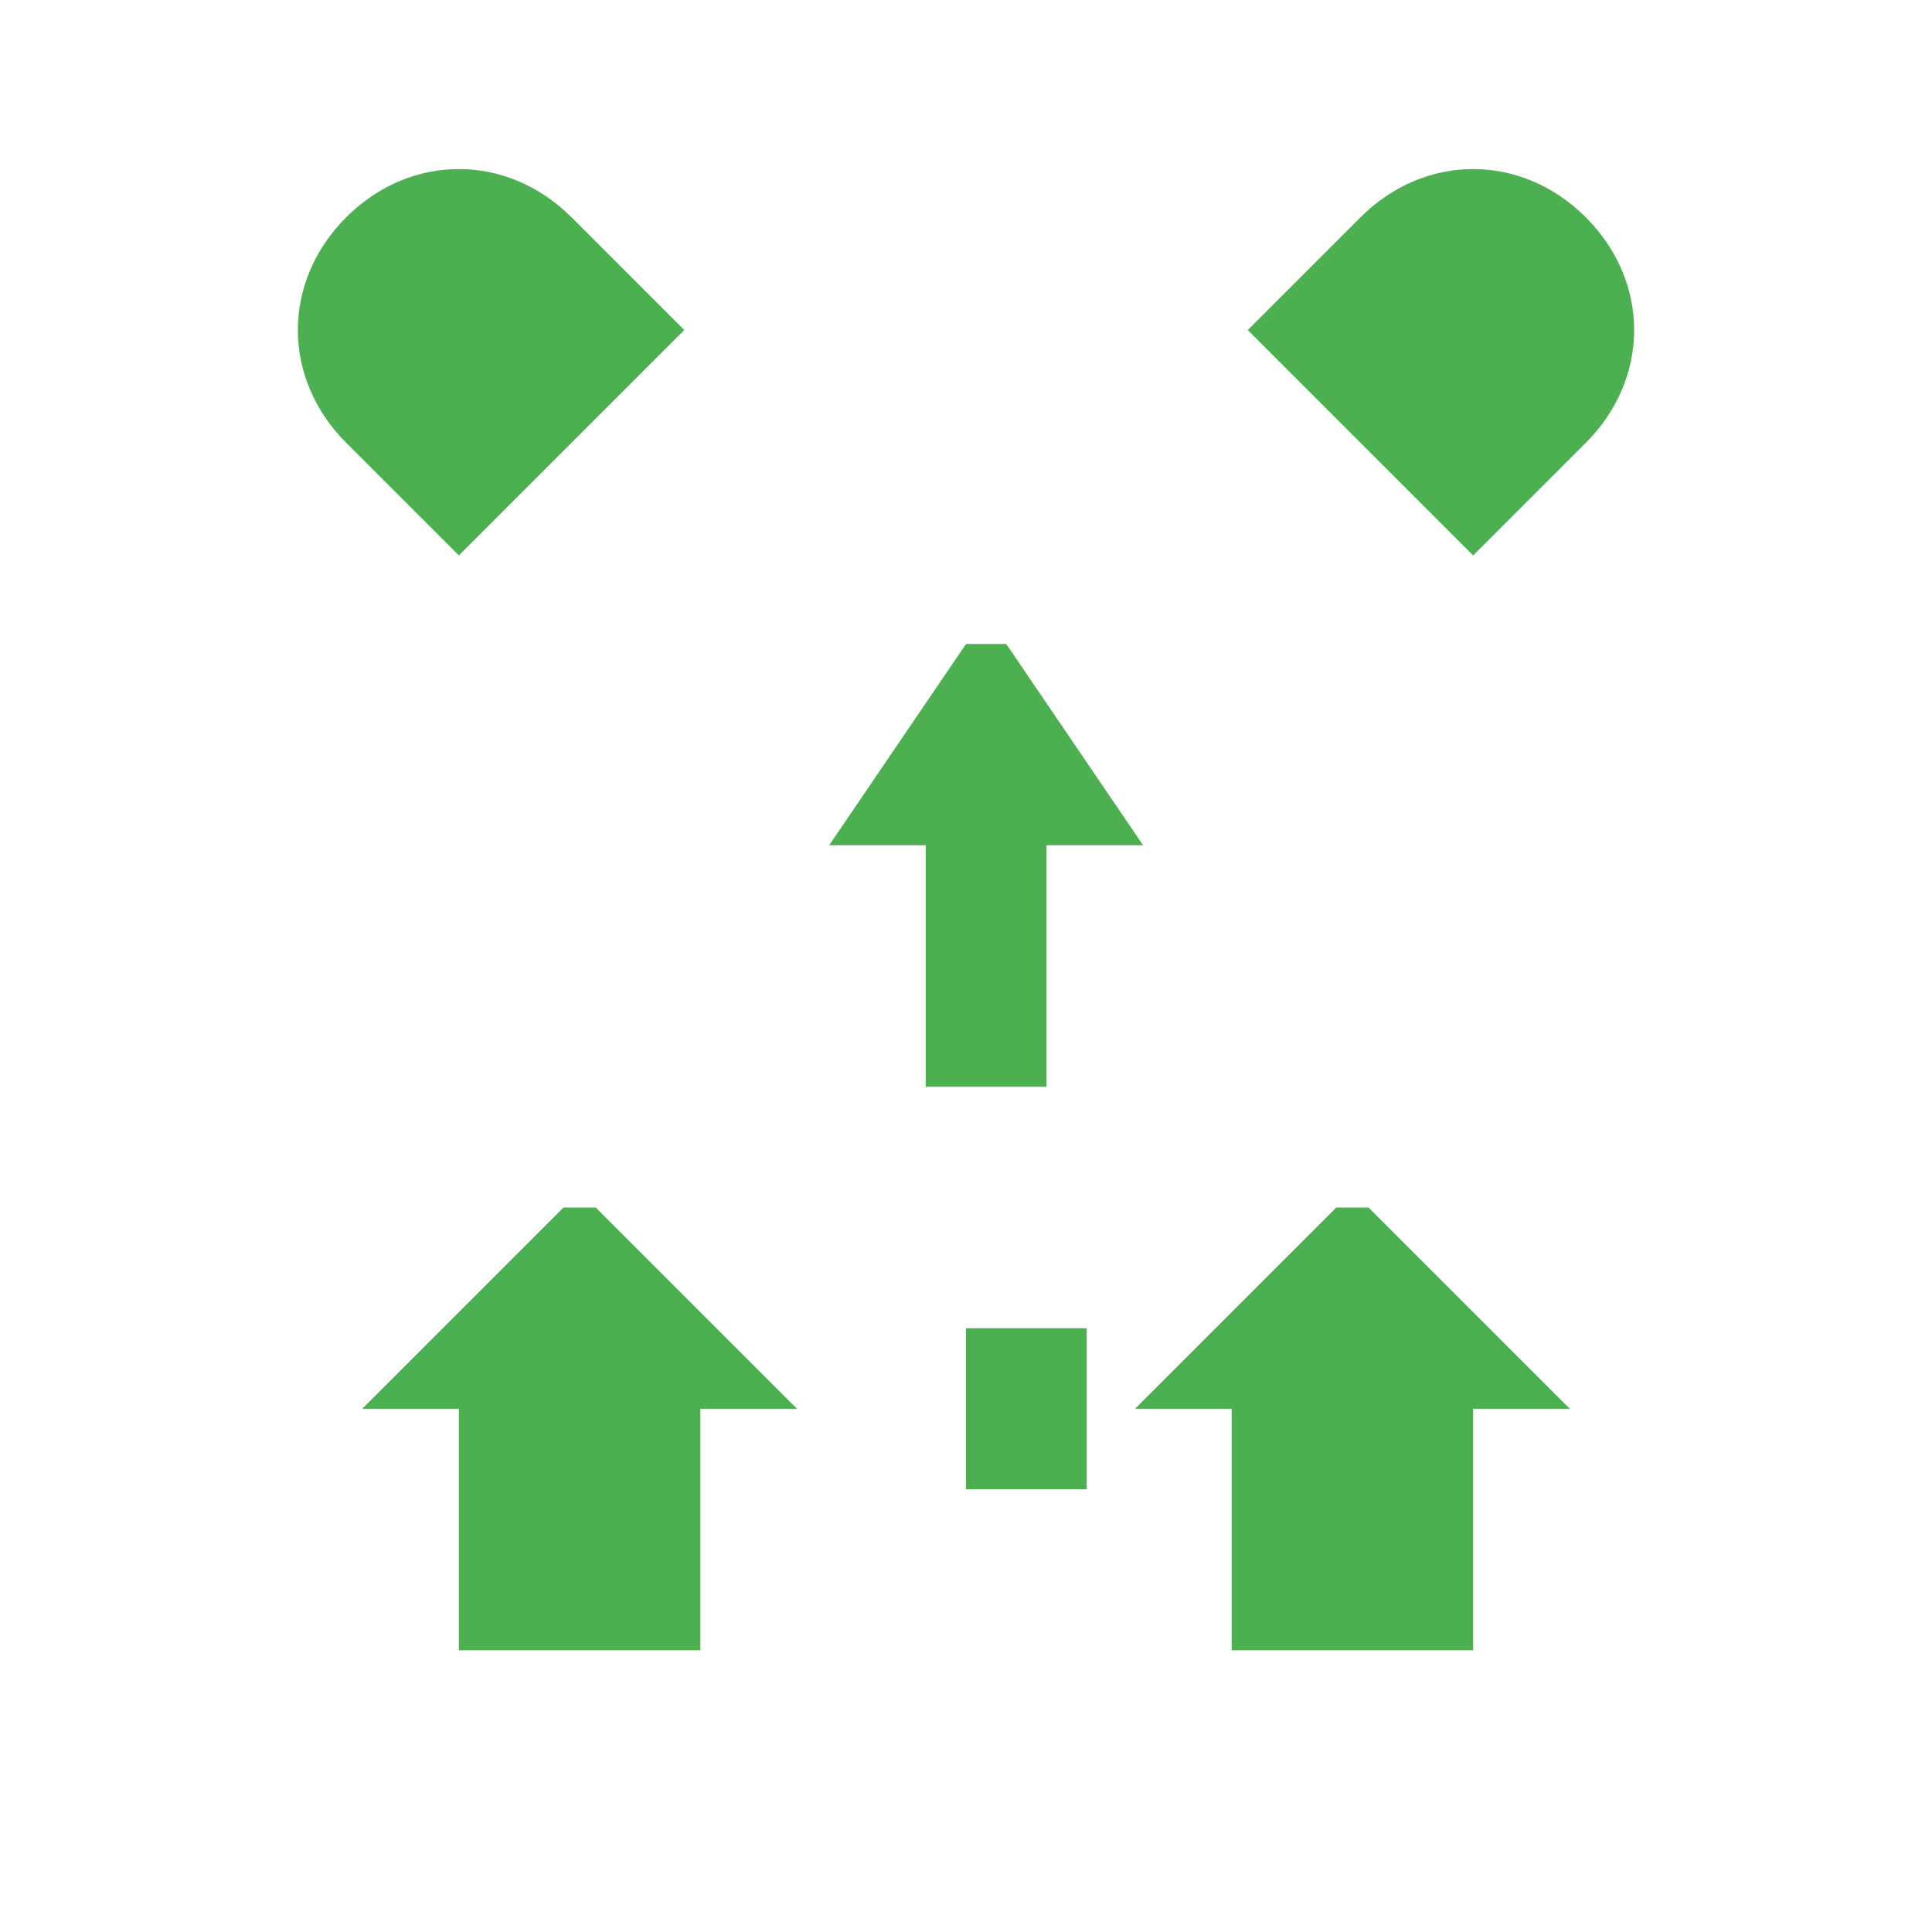
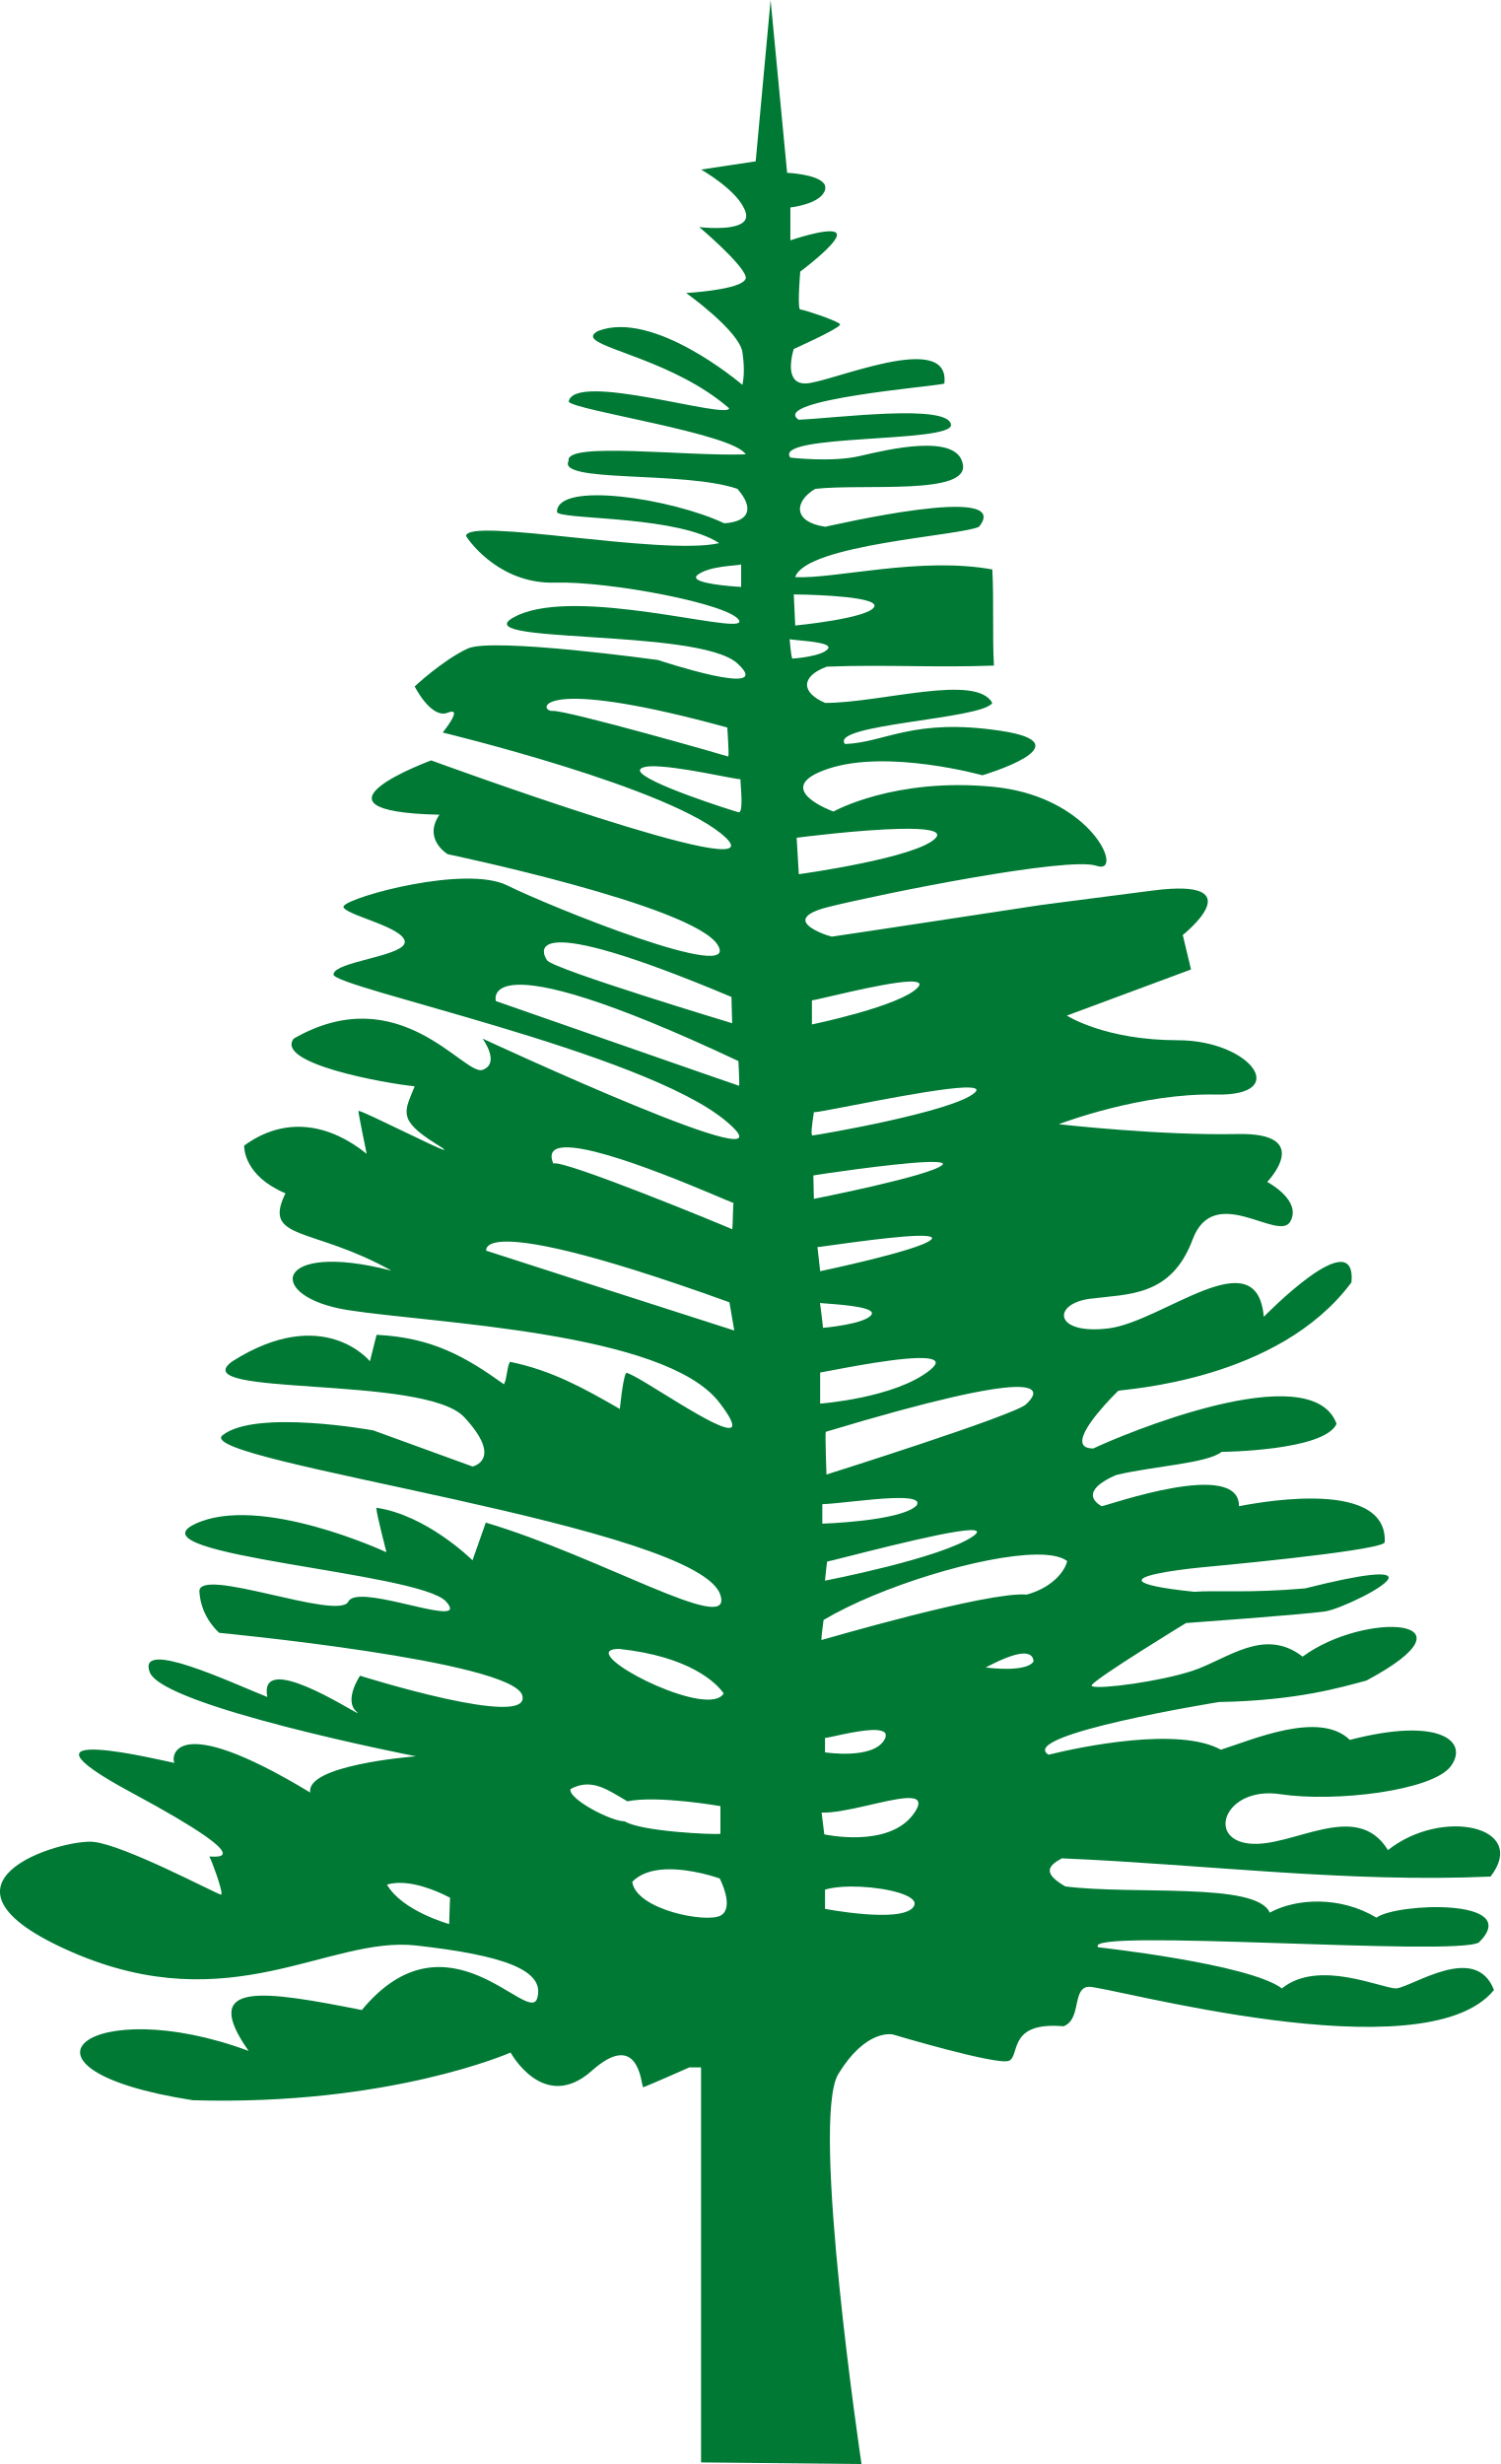
- <svg xmlns="http://www.w3.org/2000/svg" viewBox="0 0 24 24">
-   <path fill="#4CAF50" d="M16.9 5.5l-1.4-1.4 1.4-1.4c.8-.8 2-.8 2.8 0 .8.8.8 2 0 2.8l-1.4 1.4-1.4-1.4zm-9.8 0l1.4-1.4-1.4-1.4c-.8-.8-2-.8-2.8 0-.8.8-.8 2 0 2.8l1.4 1.4 1.4-1.4zm4.9 2.5l-1.7 2.5h1.2v3h1.5v-3h1.2l-1.7-2.5zm-5 7l-2.5 2.5h1.2v3h3v-3h1.2l-2.5-2.5zm10 0l2.5 2.5h-1.2v3h-3v-3h-1.2l2.5-2.5zm-5 1.5v2h1.5v-2h-1.5z" />
+ <svg xmlns="http://www.w3.org/2000/svg" version="1.1" viewBox="0 0 487.09 800">
+   <path d="m250.21 0c-1.613 17.458-3.229 34.924-4.842 52.383-5.912 0.891-11.823 1.778-17.735 2.668 0 0 12.317 6.917 14.468 13.864 0.344 1.113 0.208 2.034-0.292 2.726-0.164 0.217-0.414 0.457-0.642 0.638-3.568 2.742-14.118 1.45-14.118 1.45 0-5e-5 13.976 11.793 15.052 16.068 0.023 0.1 0.055 0.193 0.058 0.29 0 0.08 0.023 0.212 0 0.29-0.023 0.062-0.092 0.172-0.118 0.232-0.095 0.21-0.268 0.446-0.467 0.638-3.286 3.035-18.785 3.887-18.785 3.887s17.185 12.253 18.26 19.201c0.974 6.296 0.157 9.984 0 10.616-1.201-1.026-28.913-24.314-46.789-17.519-0.89 0.463-1.417 0.903-1.633 1.334-0.094 0.215-0.115 0.483-0.058 0.696 1.252 3.874 26.53 7.842 44.163 23.088-0.437 3.815-50.254-12.136-52.096-2.146 1.558 2.817 53.612 10.32 57.463 17.113-19.171 0.713-58.775-4.219-57.463 2.088-4.006 7.282 37.406 3.169 54.78 9.107 5.093 5.755 4.601 10.589-4.259 11.196-16.746-7.962-54.224-13.878-54.314-3.712 9e-4 0.011 0 0.048 0 0.058 0 0.011 0.055 0.048 0.058 0.058 0.023 0.032 0.032 0.087 0.058 0.116 0.06 0.057 0.194 0.121 0.292 0.174 4.232 2.111 39.132 1.081 52.272 9.745-18.629 4.214-81.799-8.548-82.2-2.32 1.8 2.909 11.795 15.675 28.995 15.14 17.199-0.535 56.992 6.954 59.682 12.298 0.083 0.167 0.083 0.338 0.058 0.464-1.165 3.727-52.403-11.369-72.107-2.088-20.423 9.621 58.564 3.789 71.466 15.546 12.9 11.758-25.786-1.102-25.786-1.102 2e-4 0-53.72-7.453-61.782-3.712-8.063 3.742-17.21 12.298-17.21 12.298s5.36 10.664 10.734 8.527c0.819-0.326 1.378-0.392 1.692-0.29 0 5e-3 0.051-5e-3 0.058 0 0 5e-3 0.051 0.054 0.058 0.058 0 7e-3 0.049 0.048 0.058 0.058 0 0.011 0.048 0.047 0.058 0.058 0 5e-3 0.055 0.052 0.058 0.058 0.023 0.053 0.049 0.167 0.058 0.232 0.127 1.603-3.675 6.265-3.675 6.265s75.28 18.134 91.942 34.166c16.662 16.035-95.675-25.118-95.675-25.118 0-2e-5 -45.15 16.565 2.683 17.635-5.332 7.756 2.208 12.53 2.683 12.82 0 0 79.565 16.584 87.626 29.411 8.063 12.827-54.282-12.313-68.256-19.259-13.482-6.704-51.011 3.545-53.147 6.671-0.023 0.024-0.048 0.092-0.058 0.116v0.29c0 0.011 0.053 0.047 0.058 0.058v0.058c0.023 0.043 0.083 0.131 0.118 0.174 0 0.011 0.048 0.047 0.058 0.058 2.404 2.634 19.156 6.262 19.66 10.79v0.058c0 0.242-0.067 0.528-0.175 0.754-2.11 4.068-22.096 5.799-22.928 9.63-0.023 0.066-0.058 0.165-0.058 0.232 0 4.277 100.54 25.12 127.41 47.567s-78.991-26.743-78.991-26.743 5.912 8.013 0 10.152c-5.912 2.137-26.915-29.926-61.314-10.152-6.265 8.136 30.034 14.594 39.263 15.488-3.151 8.056-5.899 10.721 7.001 18.737 1.411 0.877 2.203 1.407 2.509 1.682 0 7e-3 0.051 0.05 0.058 0.058l0.058 0.058v0.116c0 8e-4 -0.051-2.4e-4 -0.058 0 0-4e-4 -0.048 9.6e-4 -0.058 0-1.998-0.311-25.172-12.153-27.595-12.646-0.023-5e-3 -0.099 1e-3 -0.118 0 0 4.3e-4 -0.053-1e-3 -0.058 0 0 1.069 2.683 13.922 2.683 13.922-11.909-9.619-26.304-12.52-39.786-2.668-0.023 0.57-0.12 9.793 13.418 15.488-7.63 15.502 8.622 10.689 34.421 25.118-38.342-9.964-41.413 8.545-14.001 12.82 27.412 4.275 102.68 6.954 120.41 29.932 3.741 4.848 4.756 7.285 4.025 8.063-2.958 2.666-30.175-16.908-34.128-17.635 0 5e-3 -0.051-7e-3 -0.058 0 0 7e-3 -0.051 0.049-0.058 0.058-0.051 0.062-0.125 0.187-0.175 0.29-0.966 2.126-1.867 11.37-1.867 11.37-11.466-6.599-21.987-12.519-35.703-15.314-1.075 2.137-0.85 5.173-1.925 7.309-12.446-8.925-23.289-15.2-41.363-16.068-0.717 2.851-1.442 5.734-2.159 8.585 0-5e-5 -15.068-18.706-44.63 0-16.507 11.767 62.357 4.261 75.257 18.157 12.9 13.894 2.684 16.01 2.684 16.01-10.749-3.919-21.454-7.799-32.203-11.718 0 0-38.198-6.984-48.947 1.566-10.749 8.552 156.94 29.401 161.77 52.383 3.261 12.463-39.397-13.051-76.307-24.015-1.428 4.08-2.889 8.16-4.317 12.24-0.875-0.861-15.153-14.67-31.154-17.054 0 7e-3 -0.055 0.044-0.058 0.058 0 0.021 5e-4 0.09 0 0.116 0.023 1.754 3.267 14.27 3.267 14.27 0 5e-5 -41.345-19.261-62.305-9.107-20.962 10.154 73.076 15.497 81.675 25.118 0.94 1.052 1.332 1.819 1.283 2.321-0.023 0.087-0.076 0.219-0.118 0.29-2.077 3.025-30.121-8.147-32.903-2.61-3.226 6.413-48.901-11.74-48.363-3.191 0.538 8.552 6.476 13.342 6.476 13.342s95.134 9.08 98.359 20.302c3.224 11.223-52.679-6.381-52.679-6.381s-5.408 7.977-1.109 11.718c0.168 0.146 0.302 0.286 0.35 0.348 0 5e-3 -5e-4 0.055 0 0.058 0-1e-3 -0.051 2e-3 -0.058 0-1.943-0.637-32.233-20.365-29.286-5.221-11.853-4.693-42.454-19.228-38.154-8.005 4.236 11.058 84.052 26.803 86.401 27.264-2.111 0.165-35.865 2.973-34.303 11.776-45.24-27.405-45.134-10.971-44.105-9.688v0.058c-2.542-0.4-58.199-14.187-13.943 9.63 23.734 12.772 29.519 17.75 29.637 19.665 7e-4 0.042 0 0.135 0 0.174 0 0.051-0.042 0.128-0.058 0.174 0 0.011-0.053 0.047-0.058 0.058-0.023 0.032-0.037 0.087-0.058 0.116 0 7e-3 -0.051 0.049-0.058 0.058 0 7e-3 -0.048 0.05-0.058 0.058 0 7e-3 -0.048 0.05-0.058 0.058-0.023 7e-3 -0.049 0.051-0.058 0.058-0.92 0.585-3.143 0.34-3.792 0.348-0.028 9.9e-4 -0.097-2e-3 -0.118 0-0.023 5e-3 -0.055 0.052-0.058 0.058l0.058 0.058c0.631 0.933 4.104 10.359 3.909 12.008 0 0.028-0.051 0.095-0.058 0.116v0.058c0 5e-3 -0.055-5e-3 -0.058 0v0.058c0 1e-3 -0.055-7.4e-4 -0.058 0 0-4.8e-4 -0.053 9.4e-4 -0.058 0-1.939-0.486-31.252-16.062-41.305-17.112-10.214-1.069-58.599 13.345-7.001 35.791 51.598 22.446 83.292-5.354 111.78-2.146 28.486 3.206 41.949 8.026 39.263 17.113-2.688 9.085-29.14-29.786-56.94 3.829-31.623-6.222-53.077-9.823-36.754 13.284-51.642-19.19-83.179 5.855-18.144 16.01 63.908 1.873 103.2-15.488 103.2-15.488 0 5e-5 10.781 19.813 26.37 5.917 14.856-13.243 16.024 3.611 16.568 5.221 0 0.024 0.051 0.044 0.058 0.058v0.058s0.053 7.9e-4 0.058 0c1.148-0.287 14.993-6.439 14.993-6.439 1.255 5e-5 2.538 0 3.792 0v128.26c17.379 0.178 34.718 0.344 52.096 0.522 0 0-16.662-111.67-7.526-126.63 8.853-14.496 17.222-12.931 17.735-12.82 0 0 33.868 10.131 37.628 8.527 0.044-0.021 0.134-0.036 0.175-0.058 0.028-0.016 0.09-0.042 0.118-0.058 0.065-0.041 0.173-0.126 0.233-0.174 0-7e-3 0.046-0.048 0.058-0.058 2.752-2.498-0.051-12.357 17.152-10.848 5.312-1.921 3.285-10.342 6.709-12.414 0.06-0.036 0.171-0.085 0.233-0.116 0.129-0.061 0.323-0.13 0.467-0.174 0.201-0.057 0.469-0.093 0.7-0.116 5.375-0.535 109.1 28.835 131.67 1.044-5.912-15.498-26.362-1.057-31.737-0.522-4.837 4e-5 -25.277-9.619-37.103 0-10.749-8.015-59.624-13.342-59.624-13.342-6.45-6.413 116.63 3.185 123.62-1.624 14.511-14.431-26.861-12.815-33.312-8.005-11.466-6.948-25.874-6.434-34.653-1.624-4.21-10.013-44.175-5.676-66.389-8.527-7.111-4.147-5.927-6.527-1.108-9.107 46.401 1.96 92.568 7.985 139.2 5.917 12.603-16.337-15.866-22.499-33.312-8.585-10.242-16.747-31.18-0.544-45.154-2.146-13.973-1.604-7.526-18.682 10.209-16.01 17.737 2.673 49.452-1.09 55.363-9.107 5.91-8.015-3.529-16.136-32.786-8.527-9.902-9.623-31.675-0.016-41.888 3.191-13.587-7.537-45.198-1.049-55.947 1.624-10.524-6.504 55.363-17.112 55.363-17.112 25.431-0.447 39.776-4.823 47.838-6.961 38.447-20.489-0.535-22.665-20.71-7.773-12.523-9.721-24.416 0.84-35.702 4.583-10.582 3.507-30.151 6.061-32.554 5.047-0.028-0.011-0.095-0.044-0.118-0.058 0-5e-3 -0.053-0.053-0.058-0.058l-0.058-0.058v-0.058c0-5e-3 -9e-4 -0.051 0-0.058 0-0.024 0.042-0.088 0.058-0.116 1.585-2.444 30.57-20.13 30.57-20.13 0-5e-5 37.628-2.701 45.154-3.77 4.586-0.652 20.658-8.217 20.652-11.022-0.134-1.741-6.831-1.581-27.128 3.539-18.274 1.604-29.008 0.568-35.996 1.102-11.238-1.155-15.972-2.333-16.918-3.365-0.037-0.044-0.095-0.131-0.118-0.174-0.079-0.186-0.028-0.401 0.118-0.58 0.037-0.041 0.127-0.133 0.175-0.174 2.755-2.188 20.535-3.771 20.535-3.771 0 4e-5 54.282-4.95 57.872-7.773 0-0.011 0.046-0.047 0.058-0.058 0.023-0.024 0.046-0.094 0.058-0.116 0-0.011 0.055-0.047 0.058-0.058 1.117-22.067-46.05-11.878-47.312-11.718 0.134-15.517-42.57-0.228-44.57 0 0-5.5e-4 -0.055 1e-3 -0.058 0-1.837-1.076-2.638-2.212-2.8-3.248-0.053-0.395 0-0.84 0.118-1.218 1.07-3.2 7.526-5.685 7.526-5.685 11.825-2.849 29.505-3.739 34.128-7.483 0 0 33.374-0.292 37.337-9.107-8.19-22.467-70.629 3.977-78.991 8.005-1.675 0-2.701-0.419-3.208-1.102-2.746-3.989 10.804-17.123 11.259-17.577 0-5e-3 0.048-0.054 0.058-0.058 2.065-0.582 51.917-3.119 75.724-35.211 1.68-19.844-28.47 11.196-28.47 11.196-2.252-25.736-32.784 1.632-50.521 3.771-17.735 2.137-18.255-8.025-5.893-9.63 12.36-1.602 26.324-0.553 33.312-19.259 6.986-18.706 27.974 1.089 31.737-5.859 3.644-6.731-6.867-12.468-7.526-12.82 0 0 15.576-16.081-9.684-15.546-25.006 0.529-57.335-3.116-57.989-3.19 1.568-0.595 27.038-10.147 50.989-9.63 24.725 0.535 11.281-17.635-12.368-17.635-23.648 0-35.996-8.005-35.996-8.005 13.438-4.988 26.876-9.979 40.312-14.966-0.896-3.74-1.788-7.455-2.684-11.196 0 0 23.64-18.719-9.684-14.444-33.324 4.277-37.103 4.815-37.103 4.815s-65.599 9.995-67.149 10.152c0 0-0.053 6.9e-4 -0.058 0-0.635-0.099-7.132-2.106-8.342-4.583-0.037-0.081-0.092-0.208-0.118-0.29-0.028-0.099-0.048-0.248-0.058-0.348 0-0.117-0.023-0.287 0-0.406 0.271-1.305 2.294-2.716 7.468-4.003 17.199-4.275 77.964-16.55 87.101-13.342 1.178 0.413 2.038 0.32 2.567-0.116 3.426-3.083-7.972-22.741-35.937-25.523-32.249-3.206-52.096 8.005-52.096 8.005s-20.984-7.509-1.634-13.922c19.348-6.412 49.996 2.146 49.996 2.146-2e-4 0 34.379-10.169 5.892-14.444-28.486-4.277-37.468 3.845-50.521 4.293-5.21-6.467 44.723-7.994 47.838-13.342-5.266-9.623-36.16 0-54.256 0-7.697-3.247-8.206-8.529 0.525-11.776 18.454-0.713 35.801 0.365 54.256-0.348-0.538-9.797 0.023-21.412-0.525-31.208-23.407-4.253-50.856 3.114-63.998 2.494 3.515-10.69 54.053-13.45 59.682-16.358 11.612-14.432-48.473-0.223-49.937 0-10.666-1.567-10.02-8.27-3.267-12.298 15.586-1.782 50.54 2.271 47.896-8.237-2.025-9.847-24.234-4.575-33.37-2.436-9.136 2.136-22.577 0.522-22.577 0.522-5.851-7.832 52.692-4.631 52.156-10.673-0.763-6.937-37.109-2.159-49.472-1.624-9.508-6.523 44.7-10.86 47.254-11.718 0-7e-3 0.051-0.052 0.058-0.058 2.026-17.766-37.628 0-45.154 0-1.293 0-2.272-0.321-2.975-0.87-0.157-0.127-0.335-0.316-0.467-0.464-2.583-2.997-0.292-9.862-0.292-9.862s14.131-6.314 14.993-7.831c0-0.011 0.055-0.046 0.058-0.058v-0.058c-2e-4 -5e-3 7e-4 -0.053 0-0.058 0-7e-3 -0.053-0.049-0.058-0.058-0.032-0.045-0.111-0.122-0.175-0.174-1.659-1.27-11.379-4.476-12.66-4.583 0-4.4e-4 -0.051 0-0.058 0 0-2e-3 -0.051-0.053-0.058-0.058-0.023-0.011-0.044-0.041-0.058-0.058 0-7e-3 -0.051-0.047-0.058-0.058-0.732-1.494 0.175-12.124 0.175-12.124s11.197-8.343 11.901-11.66v-0.232c7e-4 -0.024 9e-4 -0.091 0-0.116v-0.174c0-0.032-0.046-0.085-0.058-0.116v-0.058c0-7e-3 -0.053-0.048-0.058-0.058 0-0.021-0.046-0.04-0.058-0.058-0.023-0.028-0.037-0.091-0.058-0.116 0-7e-3 -0.048-0.05-0.058-0.058-0.044-0.036-0.122-0.083-0.175-0.116-0.023-0.011-0.092-0.046-0.118-0.058-2.828-1.35-14.526 2.668-14.526 2.668-2e-4 -3.563 0-7.111 0-10.674-2e-4 0 10.242-1.107 11.318-5.917 0.062-0.282 0.032-0.559 0-0.812-0.023-0.101-0.028-0.252-0.058-0.348-0.067-0.207-0.166-0.451-0.292-0.638-0.023-0.028-0.095-0.088-0.118-0.116-2.344-3.008-11.901-3.422-11.901-3.422-1.792-18.705-3.575-37.39-5.367-56.093zm-9.568 183.19v7.367c2e-4 0-12.053-0.614-14.293-2.494 0-7e-3 -0.048-0.049-0.058-0.058 0-7e-3 -0.048-0.048-0.058-0.058 0-7e-3 -0.051-0.049-0.058-0.058 0-7e-3 -0.051-0.049-0.058-0.058-0.023-0.028-0.044-0.086-0.058-0.116v-0.058c0-7e-3 -0.055-0.048-0.058-0.058v-0.058c0-0.021 3e-4 -0.095 0-0.116 5e-4 -0.011-9e-4 -0.048 0-0.058v-0.058c0.023-0.043 0.037-0.13 0.058-0.174 0-0.011 0.053-0.047 0.058-0.058 0.028-0.045 0.078-0.128 0.118-0.174 0-0.011 0.046-0.047 0.058-0.058 0.023-0.024 0.09-0.092 0.118-0.116 0.081-0.071 0.187-0.158 0.292-0.232 4.044-2.815 12.118-2.749 13.71-3.19 0-5e-3 0.046 5e-3 0.058 0 0.023-5e-3 0.048-0.053 0.058-0.058 0-5e-3 0.051 5e-3 0.058 0 0-5e-3 0.053-0.053 0.058-0.058zm17.094 9.803c0.416 0 24.009 0.202 26.077 3.249 0.023 0.024 0.046 0.09 0.058 0.116 0.023 0.04 0.048 0.133 0.058 0.174v0.116c-2e-4 0.042 0 0.131 0 0.174 0 0.043-0.039 0.13-0.058 0.174-1.802 3.805-25.67 6.091-25.67 6.091l-0.467-10.093zm-1.342 14.56c0 5e-3 0.051-5e-3 0.058 0 0 5e-3 0.046-5e-3 0.058 0 1.401 0.368 11.172 0.683 12.368 2.32 0.023 0.016 0.049 0.042 0.058 0.058v0.058c0 0.016 0.053 0.042 0.058 0.058v0.058c1e-3 7e-3 -4e-4 0.05 0 0.058 3e-4 7e-3 5e-4 0.05 0 0.058-6e-4 7e-3 0 0.049 0 0.058v0.058c0 7e-3 -0.055 0.049-0.058 0.058v0.058c-0.023 0.028-0.039 0.088-0.058 0.116 0 7e-3 -0.051 0.048-0.058 0.058v0.058c-2.026 2.462-11.043 3.133-11.493 3.133 0-8.1e-4 -0.055 1e-3 -0.058 0v-0.058c0-0.011-0.051-0.045-0.058-0.058-0.412-0.832-0.817-6.149-0.817-6.149zm-71.933 19.375c7.703-0.398 22.99 1.406 51.689 9.281 0 0.607 0.581 8.007 0.35 9.223 0 7e-3 -0.055 0.049-0.058 0.058v0.058c0 5e-3 -0.051 0.057-0.058 0.058-0.45-0.225-52.212-15.015-56.94-14.792-0.129 5e-3 -0.286 0.011-0.408 0-0.104-0.011-0.252-0.036-0.35-0.058-0.129-0.032-0.295-0.122-0.408-0.174-0.042-0.021-0.136-0.036-0.175-0.058 0-7e-3 -0.046-0.05-0.058-0.058-0.157-0.106-0.313-0.267-0.408-0.406 0-0.011-0.051-0.047-0.058-0.058-0.023-0.024-0.048-0.093-0.058-0.116v-0.058c0-0.024-0.053-0.092-0.058-0.116v-0.058c0-0.024 7e-4 -0.091 0-0.116 5e-4 -0.024 0-0.09 0-0.116 0-0.064 0.037-0.166 0.058-0.232 0.064-0.158 0.194-0.363 0.35-0.522 0.791-0.77 2.774-1.543 6.592-1.74zm26.835 21.869c8.251-0.294 28.019 4.435 29.112 4.177 0 1.567 0.875 8.976-0.118 10.5 0 0.011-0.048 0.046-0.058 0.058 0 0.011-0.048 0.048-0.058 0.058-0.023 7e-3 -0.048 0.05-0.058 0.058-0.023 0.011-0.095 0.049-0.118 0.058-0.023 5e-3 -0.046-2e-3 -0.058 0-0.023 2e-3 -0.09 2e-3 -0.118 0 0-2e-3 -0.044 5e-3 -0.058 0-1.68-0.418-30.853-9.631-31.97-13.4-0.023-0.062 0-0.173 0-0.232 0-0.131 0.076-0.292 0.175-0.406 0-0.011 0.044-0.046 0.058-0.058 0-0.011 0.044-0.046 0.058-0.058 0.56-0.441 1.716-0.701 3.208-0.754zm81.208 20.302c7.879-0.153 13.442 0.518 11.376 2.9-5.627 6.489-44.512 11.834-44.512 11.834l-0.7-11.834c0.835-0.122 20.593-2.643 33.837-2.9zm-111.31 36.894c6.612-0.35 22.011 3.261 56.298 17.693l0.233 8.527s-58.063-17.51-60.089-20.419c-0.997-1.432-2.85-5.462 3.559-5.801zm113.76 12.704c1.767-0.089 3.01 0.089 3.442 0.522 0.023 0.011 0.049 0.046 0.058 0.058 0.023 0.04 0.044 0.132 0.058 0.174 0 0.044 0.06 0.127 0.058 0.174-0.023 0.245-0.208 0.574-0.525 0.928-5.403 6.044-34.421 12.066-34.421 12.066s-3e-4 -7.606 0-7.831c0 3.9e-4 0.053-7e-5 0.058 0 1.323-0.045 22.623-5.654 31.27-6.091zm-127.3 1.044c8.668-0.457 28.241 4.115 72.107 24.769 0 0.214 0.391 7.338 0.233 8.005 0-8.5e-4 -0.053 2e-3 -0.058 0-2.601-0.834-78.933-27.495-78.933-27.495-0.081-0.292-1.23-4.863 6.651-5.279zm145.32 33.356c2.218-0.093 3.674 0.098 4.025 0.58 0.032 0.056 0.055 0.168 0.058 0.232 0 0.232-0.201 0.527-0.583 0.87-6.922 6.216-51.053 13.747-52.621 13.864 0 0-0.051 8.8e-4 -0.058 0 0-2e-3 -0.053 5e-3 -0.058 0 0-5e-3 -0.053-0.053-0.058-0.058-0.023-0.021-0.046-0.088-0.058-0.116v-0.058c0-0.024-0.053-0.09-0.058-0.116-0.281-1.441 0.633-6.486 0.7-7.193 4e-4 -0.011 0-0.051 0-0.058 0 2e-3 0.053-2e-3 0.058 0 0 1e-3 0.048 0.057 0.058 0.058 0.023 5.7e-4 0.046-1.4e-4 0.058 0 2.825-0.047 36.645-7.511 48.538-8.005zm-129.75 19.433c13.138-0.675 52.946 17.476 54.898 18.041 0 1e-3 0.055-1.2e-4 0.058 0-0.205 0.811-0.238 7.364-0.408 8.411v0.116c0 5e-3 -0.058-2e-3 -0.058 0-1.073-0.572-55.632-23.086-58.047-21.289-1.505-3.546 0.055-5.099 3.559-5.279zm117.38 4.757c2.734-0.119 4.735 1e-3 5.367 0.348 0.076 0.048 0.148 0.116 0.175 0.174v0.058c4e-4 0.011 0 0.047 0 0.058v0.116c0 0.011-0.051 0.046-0.058 0.058-0.039 0.051-0.111 0.118-0.175 0.174-4.051 3.581-41.654 10.964-41.654 10.964s-0.175-6.927-0.175-7.599c1.068-0.227 25.343-3.86 36.521-4.351zm-3.034 23.957c2.646-0.087 4.521 0.062 4.959 0.522l0.058 0.058c0.023 0.021 0 0.095 0 0.116 0 0.011 0.058 0.047 0.058 0.058-7e-4 0.011-0.055 0.047-0.058 0.058 0 0.024 0.023 0.091 0 0.116 0 0.011-0.051 0.045-0.058 0.058-0.032 0.053-0.069 0.119-0.118 0.174-0.037 0.041-0.129 0.132-0.175 0.174-4.059 3.483-35.937 10.151-35.937 10.151s-0.875-7.606-0.875-7.831c0.884 0.021 22.198-3.326 32.144-3.655zm-134.53 1.914c7.692-0.484 26.751 2.668 73.798 19.665l1.575 9.165c0 5e-5 -78.335-25.144-80.566-25.931v-0.058c0-0.049-0.023-0.166 0-0.29 0.028-0.23 0.145-0.593 0.408-0.928 0.552-0.673 1.813-1.437 4.784-1.624zm103.2 19.897c0.944 0.201 14.079 0.634 16.51 2.668 0 7e-3 0.048 0.049 0.058 0.058 0 7e-3 0.048 0.048 0.058 0.058 0 7e-3 0.051 0.048 0.058 0.058 0.023 0.032 0.039 0.085 0.058 0.116 0 0.011 0.053 0.048 0.058 0.058 0.023 0.042 0.048 0.131 0.058 0.174v0.058c0 0.011-5e-4 0.047 0 0.058-2e-4 0.024 0 0.093 0 0.116v0.058c0 0.024-0.051 0.092-0.058 0.116v0.058c-0.023 0.024-0.044 0.092-0.058 0.116-2.026 3.133-15.752 4.293-15.752 4.293s-0.674-6.14-0.992-8.063zm31.796 17.867c3.059-0.073 5.254 0.275 5.717 1.16 0.261 0.6-0.241 1.486-1.692 2.668-11.253 9.176-35.763 10.964-35.763 10.964v-10.093c0 4.6e-4 0.046 7.6e-4 0.058 0 1.392-0.164 21.524-4.457 31.679-4.699zm31.212 9.397c3.885-0.146 5.559 0.501 6.067 1.392 0.042 0.079 0.092 0.207 0.118 0.29 0.037 0.151 0.071 0.361 0.058 0.522-0.124 1.15-1.377 2.527-2.333 3.422-3.827 3.581-64.815 22.798-64.815 22.798s-0.459-12.747-0.233-13.864c35.657-10.745 53.097-14.257 61.14-14.56zm-39.438 36.082c3.877-0.144 6.909 0.084 7.817 0.986 0.055 0.06 0.138 0.166 0.175 0.232 0.023 0.041 0.046 0.131 0.058 0.174 0.023 0.043 0 0.128 0 0.174 0 0.077 0.023 0.206 0 0.29-0.044 0.171-0.162 0.381-0.292 0.58-5.218 5.092-30.57 5.859-30.57 5.859v-6.323c4.761-0.16 15.358-1.696 22.809-1.972zm25.377 10.383c1.206-0.028 1.94 0.167 2.042 0.522v0.116c-0.06 0.296-0.415 0.745-1.167 1.276-10.128 7.16-48.189 14.502-48.189 14.502s0.471-5.004 0.7-6.207c1.058-0.016 37.506-9.988 46.612-10.21zm21.351 7.947c4.485-0.042 7.908 0.616 9.86 2.03 0 0 0.055-9.7e-4 0.058 0v0.058c7e-4 7e-3 -4e-4 0.05 0 0.058-9e-4 0.021 0 0.093 0 0.116-0.191 1.387-3.042 7.913-13.068 10.732-12.504-1.111-65.575 14.49-66.624 14.734 0-5e-3 -0.055 5e-3 -0.058 0v-0.116c-0.028-0.999 0.7-6.381 0.7-6.381 18.294-10.878 51.538-21.067 69.131-21.231zm-135.87 30.628c0.118-2e-3 0.226-3.9e-4 0.35 0 22.956 2.462 31.531 11.006 33.954 14.444-4.577 7.987-40.858-9.925-37.045-13.748 0.436-0.388 1.335-0.667 2.742-0.696zm131.55 1.508c0.912-0.036 1.744 0.151 2.334 0.522 0.241 0.16 0.478 0.39 0.642 0.638 0.221 0.356 0.368 0.838 0.408 1.392-2.398 3.685-14.801 2.076-15.577 1.972 0.625-0.221 7.786-4.358 12.193-4.525zm-49.179 24.827c1.702-0.07 3.116 0.101 3.909 0.58 0.097 0.062 0.217 0.159 0.291 0.232 0.023 0.024 0.095 0.089 0.118 0.116 0.032 0.04 0.092 0.131 0.118 0.174 0.023 0.044 0.039 0.127 0.058 0.174 0.145 0.434 0.088 1.032-0.292 1.74-3.601 6.714-19.369 4.235-19.369 4.235v-4.699c0 1e-3 0.055-1e-3 0.058 0 0.888 0.075 9.578-2.326 15.11-2.552zm-92.875 17.693c4.851-0.244 9.091 2.921 13.535 5.453 9.902-2.014 30.219 1.566 30.219 1.566v8.933c0 7e-3 -0.046 0.052-0.058 0.058 0 5e-3 -0.046-5e-3 -0.058 0-1.849 0.32-25.66-0.714-30.977-4.061-4.337 0-16.616-6.444-17.56-9.745 0-0.028-0.053-0.089-0.058-0.116v-0.174c0-0.028-5e-4 -0.09 0-0.116v-0.174c0-0.024 0.051-0.093 0.058-0.116v-0.058c1.697-0.899 3.35-1.372 4.901-1.45zm104.14 4.409c3.724-0.199 5.304 0.945 2.392 5.047-8.102 11.412-29.054 6.729-29.054 6.729l-0.875-7.077c7.39 0.287 20.896-4.343 27.535-4.699zm-78.291 23.145c8.472-0.393 17.677 2.958 17.677 2.958 0.217 0.43 4.553 8.929 0.7 11.776-0.143 0.103-0.3 0.203-0.467 0.29-4.727 2.462-27.318-1.924-28.644-10.964 2.658-2.79 6.597-3.869 10.734-4.061zm-87.333 4.409c7.748-0.462 16.402 4.284 17.385 4.757 0.023 5e-3 0.051-2e-3 0.058 0 0 0.268-0.292 8.585-0.292 8.585s-15.337-4.251-20.186-12.82c0.972-0.264 2.01-0.461 3.034-0.522zm147.54 1.16c8.641-0.055 19.081 1.964 20.593 4.873 0.286 0.595 0.201 1.251-0.35 1.914-4.277 5.146-28.586 0.464-28.586 0.464v-6.265c2.163-0.629 5.142-0.966 8.342-0.986z" fill="#007934" />
</svg>
